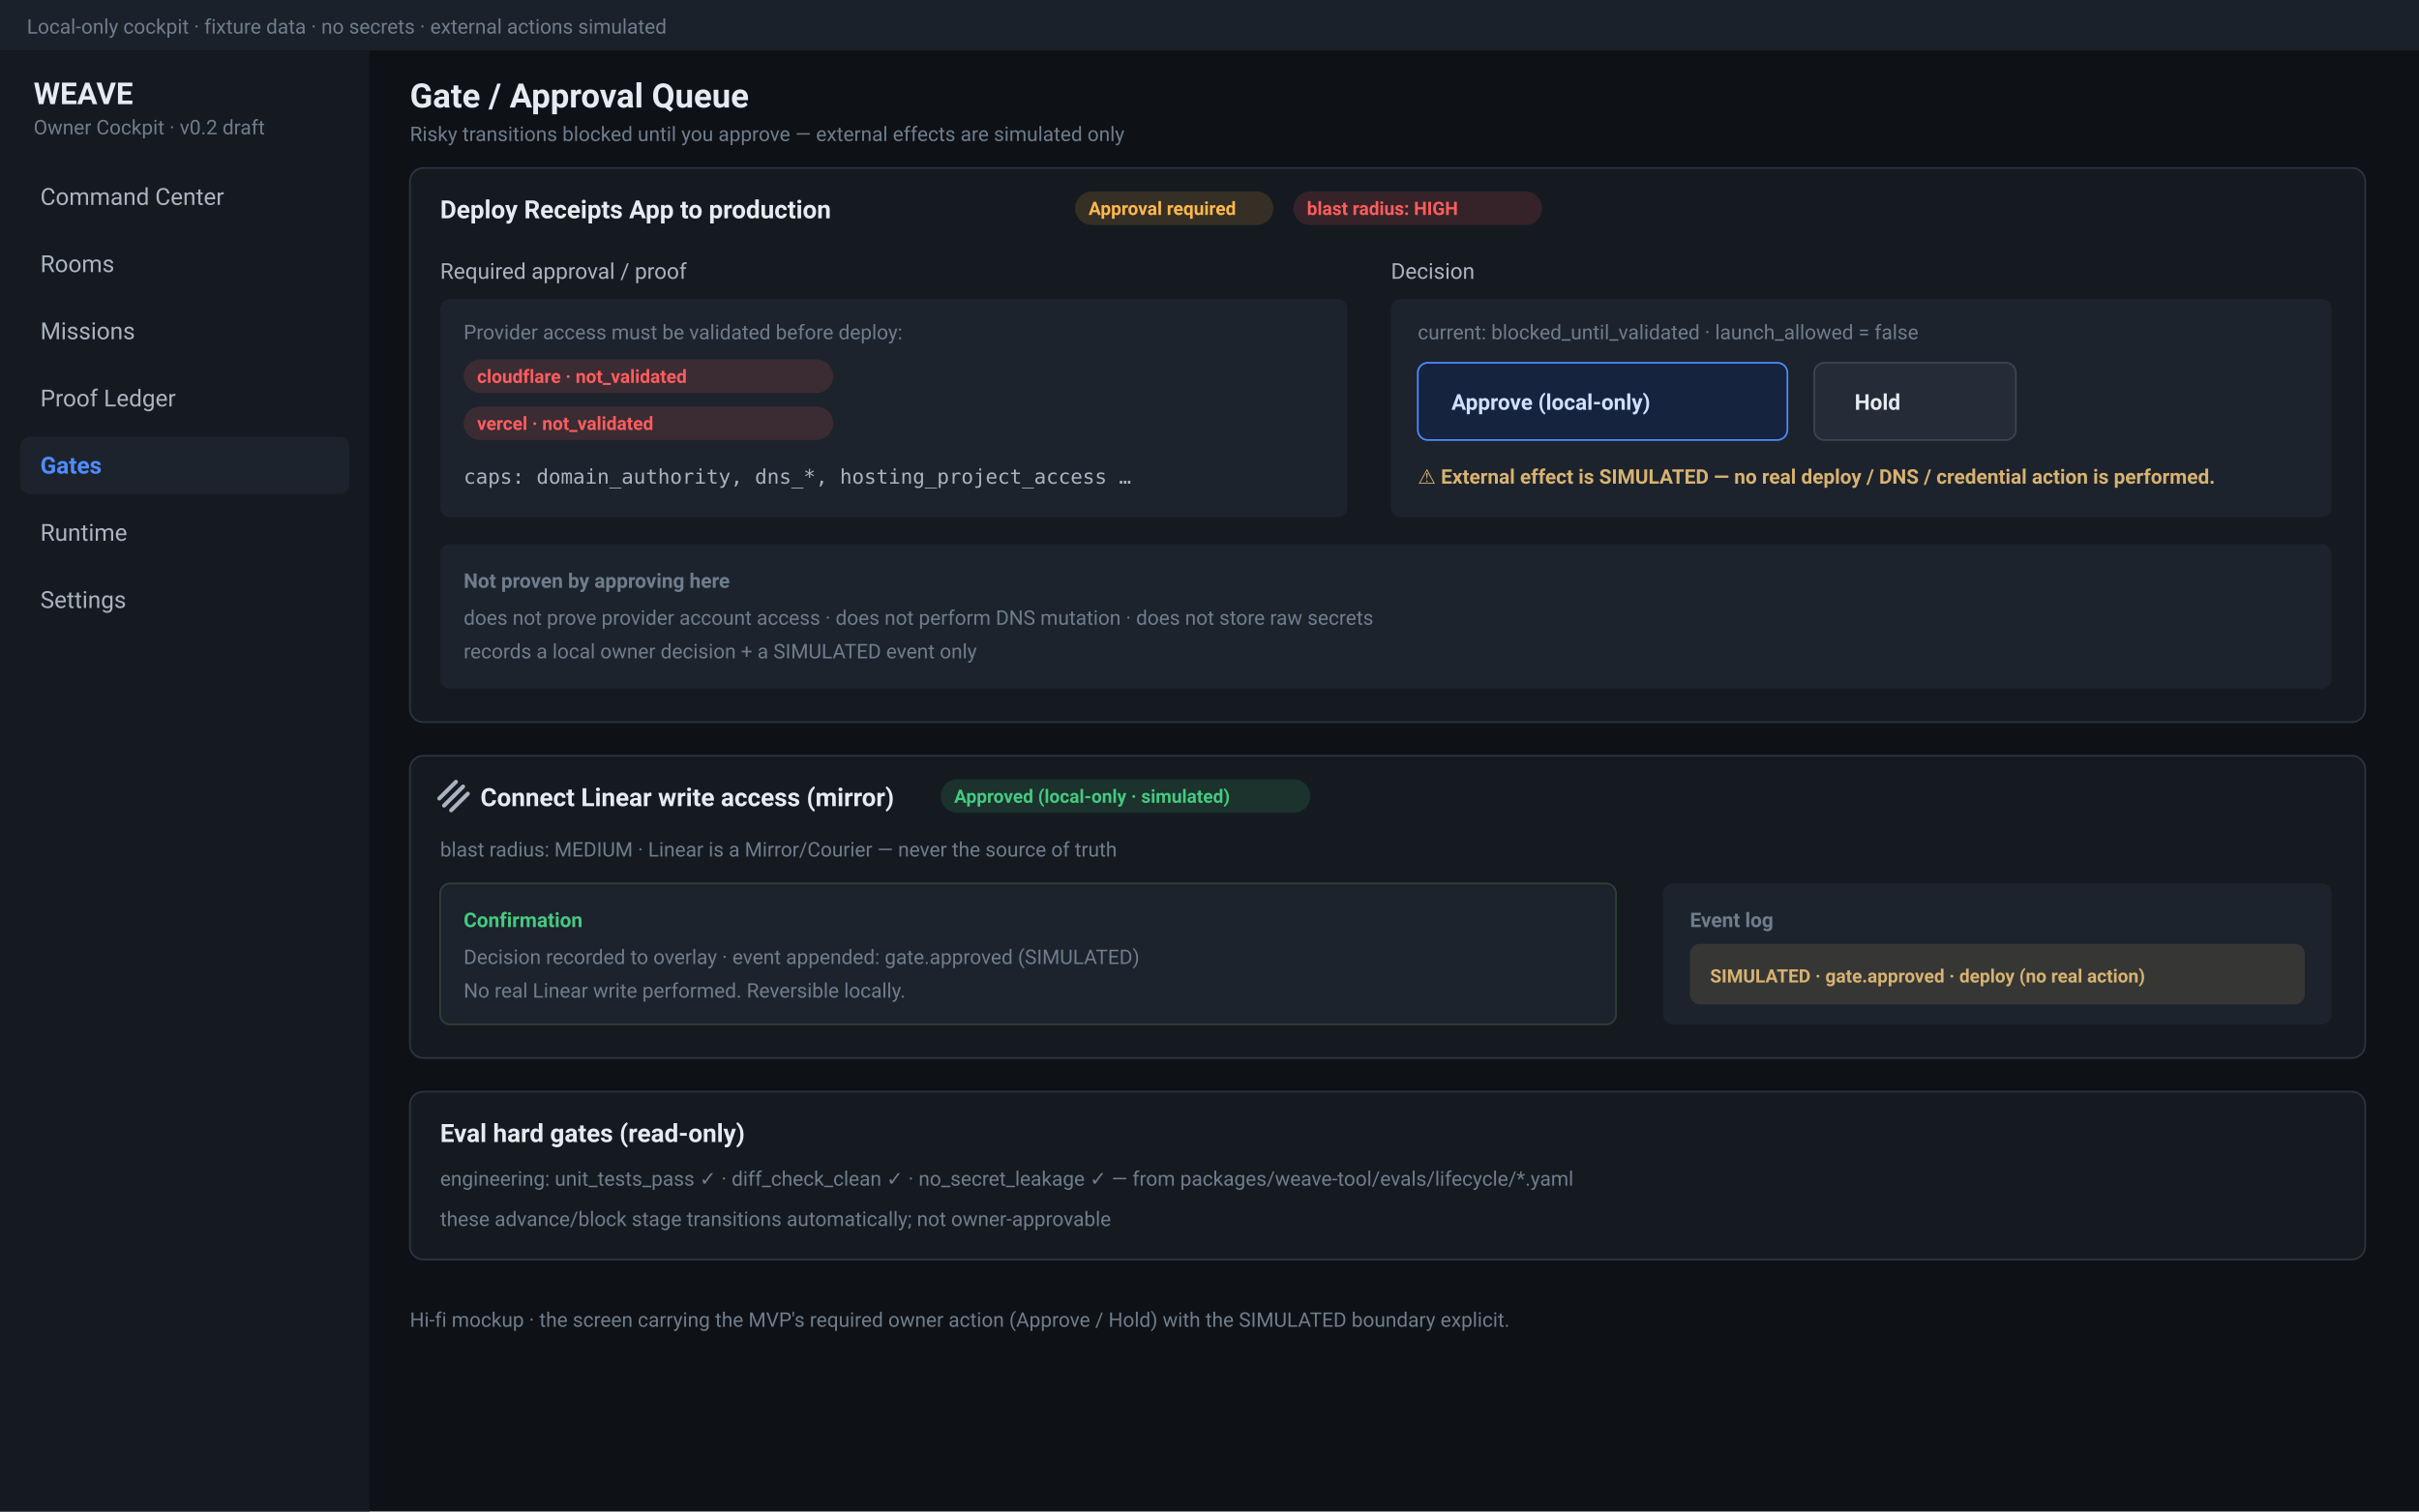
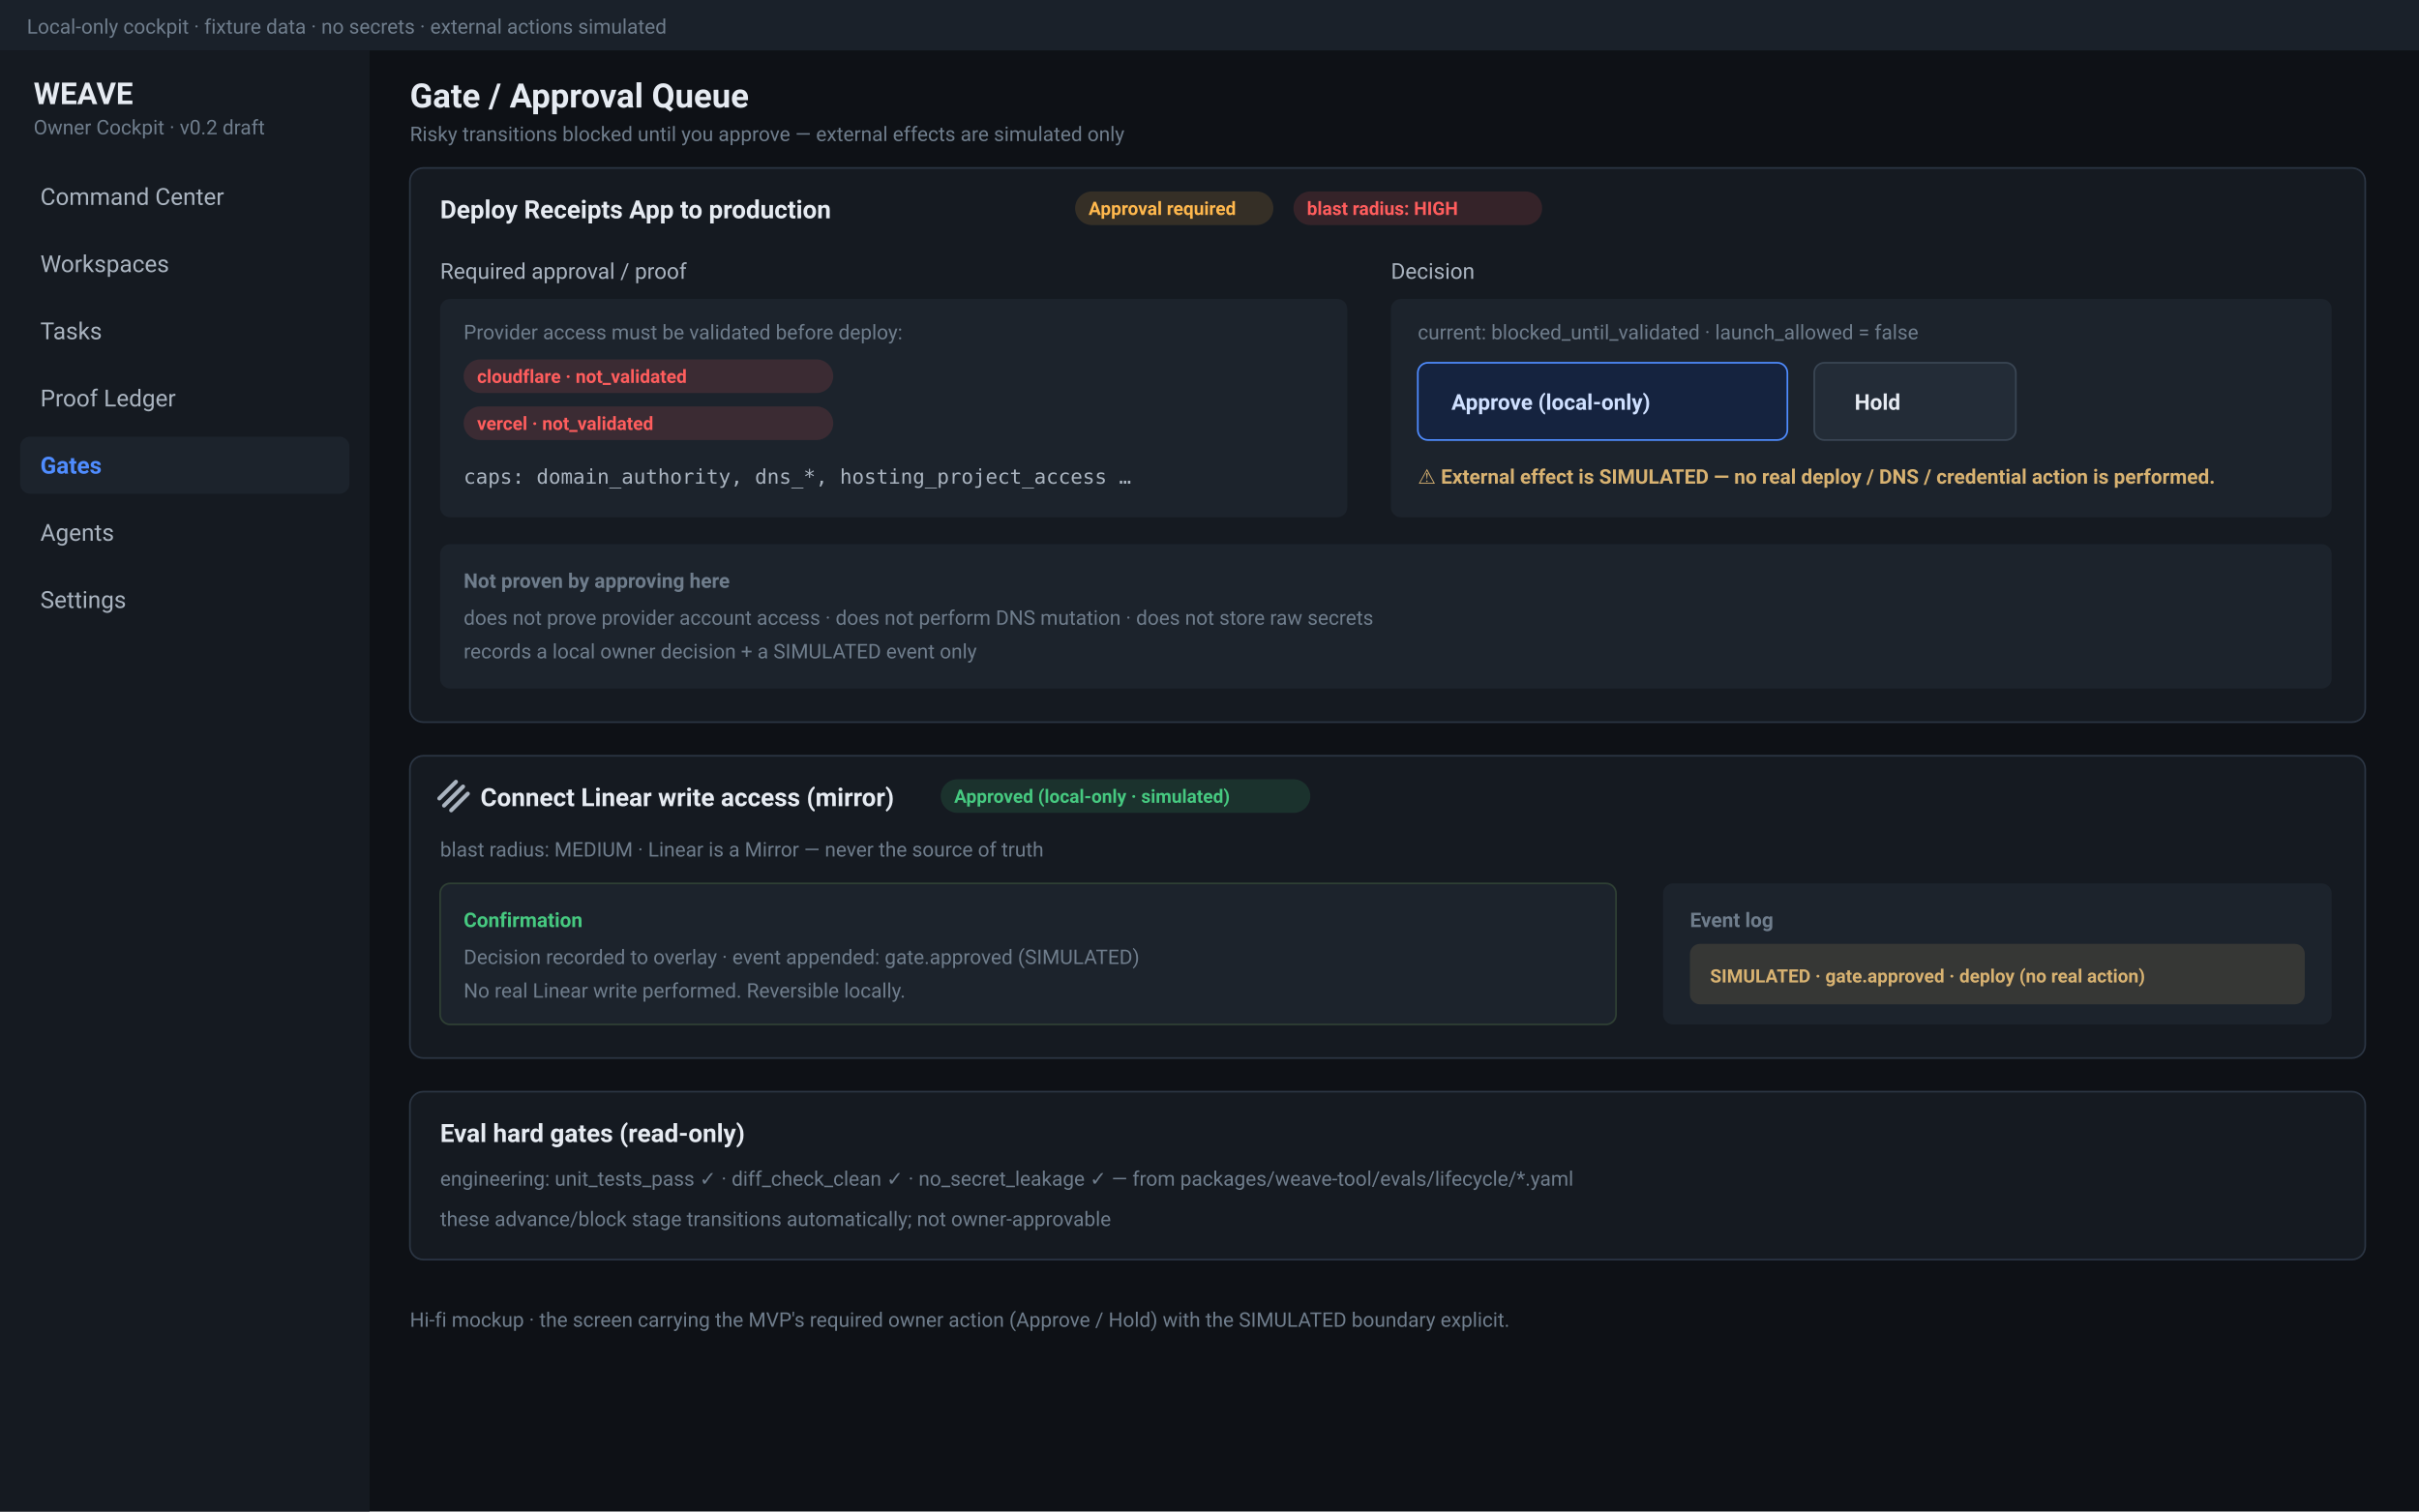
<svg xmlns="http://www.w3.org/2000/svg" viewBox="0 0 1440 900" font-family="Segoe UI, Roboto, Arial, sans-serif">
  <style>
    .title{fill:#e6ebf2;font-weight:700;font-size:20px}.h2{fill:#e6ebf2;font-weight:600;font-size:15px}
    .label{fill:#aab4c0;font-size:13px}.muted{fill:#6f7d8c;font-size:12px}
    .nav{fill:#aab4c0;font-size:14px}.navA{fill:#4f8cff;font-size:14px;font-weight:700}
    .pillT{font-size:11px;font-weight:600}.mono{font-family:Consolas,monospace;fill:#aab4c0;font-size:12px}
  </style>
  <rect width="1440" height="900" fill="#0e1116" />
  <rect width="1440" height="30" fill="#1a212a" />
  <text x="16" y="20" class="muted">Local-only cockpit · fixture data · no secrets · external actions simulated</text>
  <rect y="30" width="220" height="870" fill="#151a21" />
  <text x="20" y="62" fill="#e6ebf2" font-weight="700" font-size="18">WEAVE</text>
  <text x="20" y="80" class="muted">Owner Cockpit · v0.2 draft</text>
  <text x="24" y="122" class="nav">Command Center</text>
-   <text x="24" y="162" class="nav">Rooms</text>
-   <text x="24" y="202" class="nav">Missions</text>
+   <text x="24" y="162" class="nav">Workspaces</text>
+   <text x="24" y="202" class="nav">Tasks</text>
  <text x="24" y="242" class="nav">Proof Ledger</text>
  <rect x="12" y="260" width="196" height="34" rx="6" fill="#1c232c" />
  <text x="24" y="282" class="navA">Gates</text>
-   <text x="24" y="322" class="nav">Runtime</text>
+   <text x="24" y="322" class="nav">Agents</text>
  <text x="24" y="362" class="nav">Settings</text>
  <text x="244" y="64" class="title">Gate / Approval Queue</text>
  <text x="244" y="84" class="muted">Risky transitions blocked until you approve — external effects are simulated only</text>
  <rect x="244" y="100" width="1164" height="330" rx="8" fill="#151a21" stroke="#2b3543" />
  <text x="262" y="130" class="h2">Deploy Receipts App to production</text>
  <g class="pillT">
    <rect x="640" y="114" width="118" height="20" rx="10" fill="rgba(255,184,77,0.14)" />
    <text x="648" y="128" fill="#ffb84d">Approval required</text>
    <rect x="770" y="114" width="148" height="20" rx="10" fill="rgba(255,93,93,0.14)" />
    <text x="778" y="128" fill="#ff5d5d">blast radius: HIGH</text>
  </g>
  <text x="262" y="166" class="label">Required approval / proof</text>
  <rect x="262" y="178" width="540" height="130" rx="6" fill="#1c232c" />
  <text x="276" y="202" class="muted">Provider access must be validated before deploy:</text>
  <g class="pillT">
    <rect x="276" y="214" width="220" height="20" rx="10" fill="rgba(255,93,93,0.14)" />
    <text x="284" y="228" fill="#ff5d5d">cloudflare · not_validated</text>
    <rect x="276" y="242" width="220" height="20" rx="10" fill="rgba(255,93,93,0.14)" />
    <text x="284" y="256" fill="#ff5d5d">vercel · not_validated</text>
  </g>
  <text x="276" y="288" class="mono">caps: domain_authority, dns_*, hosting_project_access …</text>
  <text x="828" y="166" class="label">Decision</text>
  <rect x="828" y="178" width="560" height="130" rx="6" fill="#1c232c" />
  <text x="844" y="202" class="muted">current: blocked_until_validated · launch_allowed = false</text>
  <rect x="844" y="216" width="220" height="46" rx="6" fill="#15233f" stroke="#4f8cff" />
  <text x="864" y="244" fill="#cfe0ff" font-size="13" font-weight="700">Approve (local-only)</text>
  <rect x="1080" y="216" width="120" height="46" rx="6" fill="#232c37" stroke="#3a4654" />
  <text x="1104" y="244" fill="#e6ebf2" font-size="13" font-weight="600">Hold</text>
  <text x="844" y="288" fill="#d8b271" font-size="12" font-weight="700">⚠ External effect is SIMULATED — no real deploy / DNS / credential action is performed.</text>
  <rect x="262" y="324" width="1126" height="86" rx="6" fill="#1c232c" />
  <text x="276" y="350" class="muted" font-weight="700">Not proven by approving here</text>
  <text x="276" y="372" class="muted">does not prove provider account access · does not perform DNS mutation · does not store raw secrets</text>
  <text x="276" y="392" class="muted">records a local owner decision + a SIMULATED event only</text>
  <rect x="244" y="450" width="1164" height="180" rx="8" fill="#151a21" stroke="#2b3543" />
  <g transform="translate(270,474) rotate(-45)" fill="none" stroke="#aab4c0" stroke-width="2.4" stroke-linecap="round">
    <line x1="-7" y1="-5" x2="7" y2="-5" />
    <line x1="-8" y1="0" x2="8" y2="0" />
    <line x1="-7" y1="5" x2="7" y2="5" />
  </g>
  <text x="286" y="480" class="h2">Connect Linear write access (mirror)</text>
  <rect x="560" y="464" width="220" height="20" rx="10" fill="rgba(70,201,128,0.14)" />
  <text x="568" y="478" fill="#46c980" font-size="11" font-weight="600">Approved (local-only · simulated)</text>
-   <text x="262" y="510" class="muted">blast radius: MEDIUM · Linear is a Mirror/Courier — never the source of truth</text>
+   <text x="262" y="510" class="muted">blast radius: MEDIUM · Linear is a Mirror — never the source of truth</text>
  <rect x="262" y="526" width="700" height="84" rx="6" fill="#1c232c" stroke="#2f4034" />
  <text x="276" y="552" fill="#46c980" font-size="12" font-weight="700">Confirmation</text>
  <text x="276" y="574" class="muted">Decision recorded to overlay · event appended: gate.approved (SIMULATED)</text>
  <text x="276" y="594" class="muted">No real Linear write performed. Reversible locally.</text>
  <rect x="990" y="526" width="398" height="84" rx="6" fill="#1c232c" />
  <text x="1006" y="552" class="muted" font-weight="700">Event log</text>
  <rect x="1006" y="562" width="366" height="36" rx="6" fill="rgba(216,178,113,0.14)" />
  <text x="1018" y="585" fill="#d8b271" font-size="11" font-weight="600">SIMULATED · gate.approved · deploy (no real action)</text>
  <rect x="244" y="650" width="1164" height="100" rx="8" fill="#151a21" stroke="#2b3543" />
  <text x="262" y="680" class="h2">Eval hard gates (read-only)</text>
  <text x="262" y="706" class="muted">engineering: unit_tests_pass ✓ · diff_check_clean ✓ · no_secret_leakage ✓ — from packages/weave-tool/evals/lifecycle/*.yaml</text>
  <text x="262" y="730" class="muted">these advance/block stage transitions automatically; not owner-approvable</text>
  <text x="244" y="790" class="muted">Hi-fi mockup · the screen carrying the MVP's required owner action (Approve / Hold) with the SIMULATED boundary explicit.</text>
</svg>
